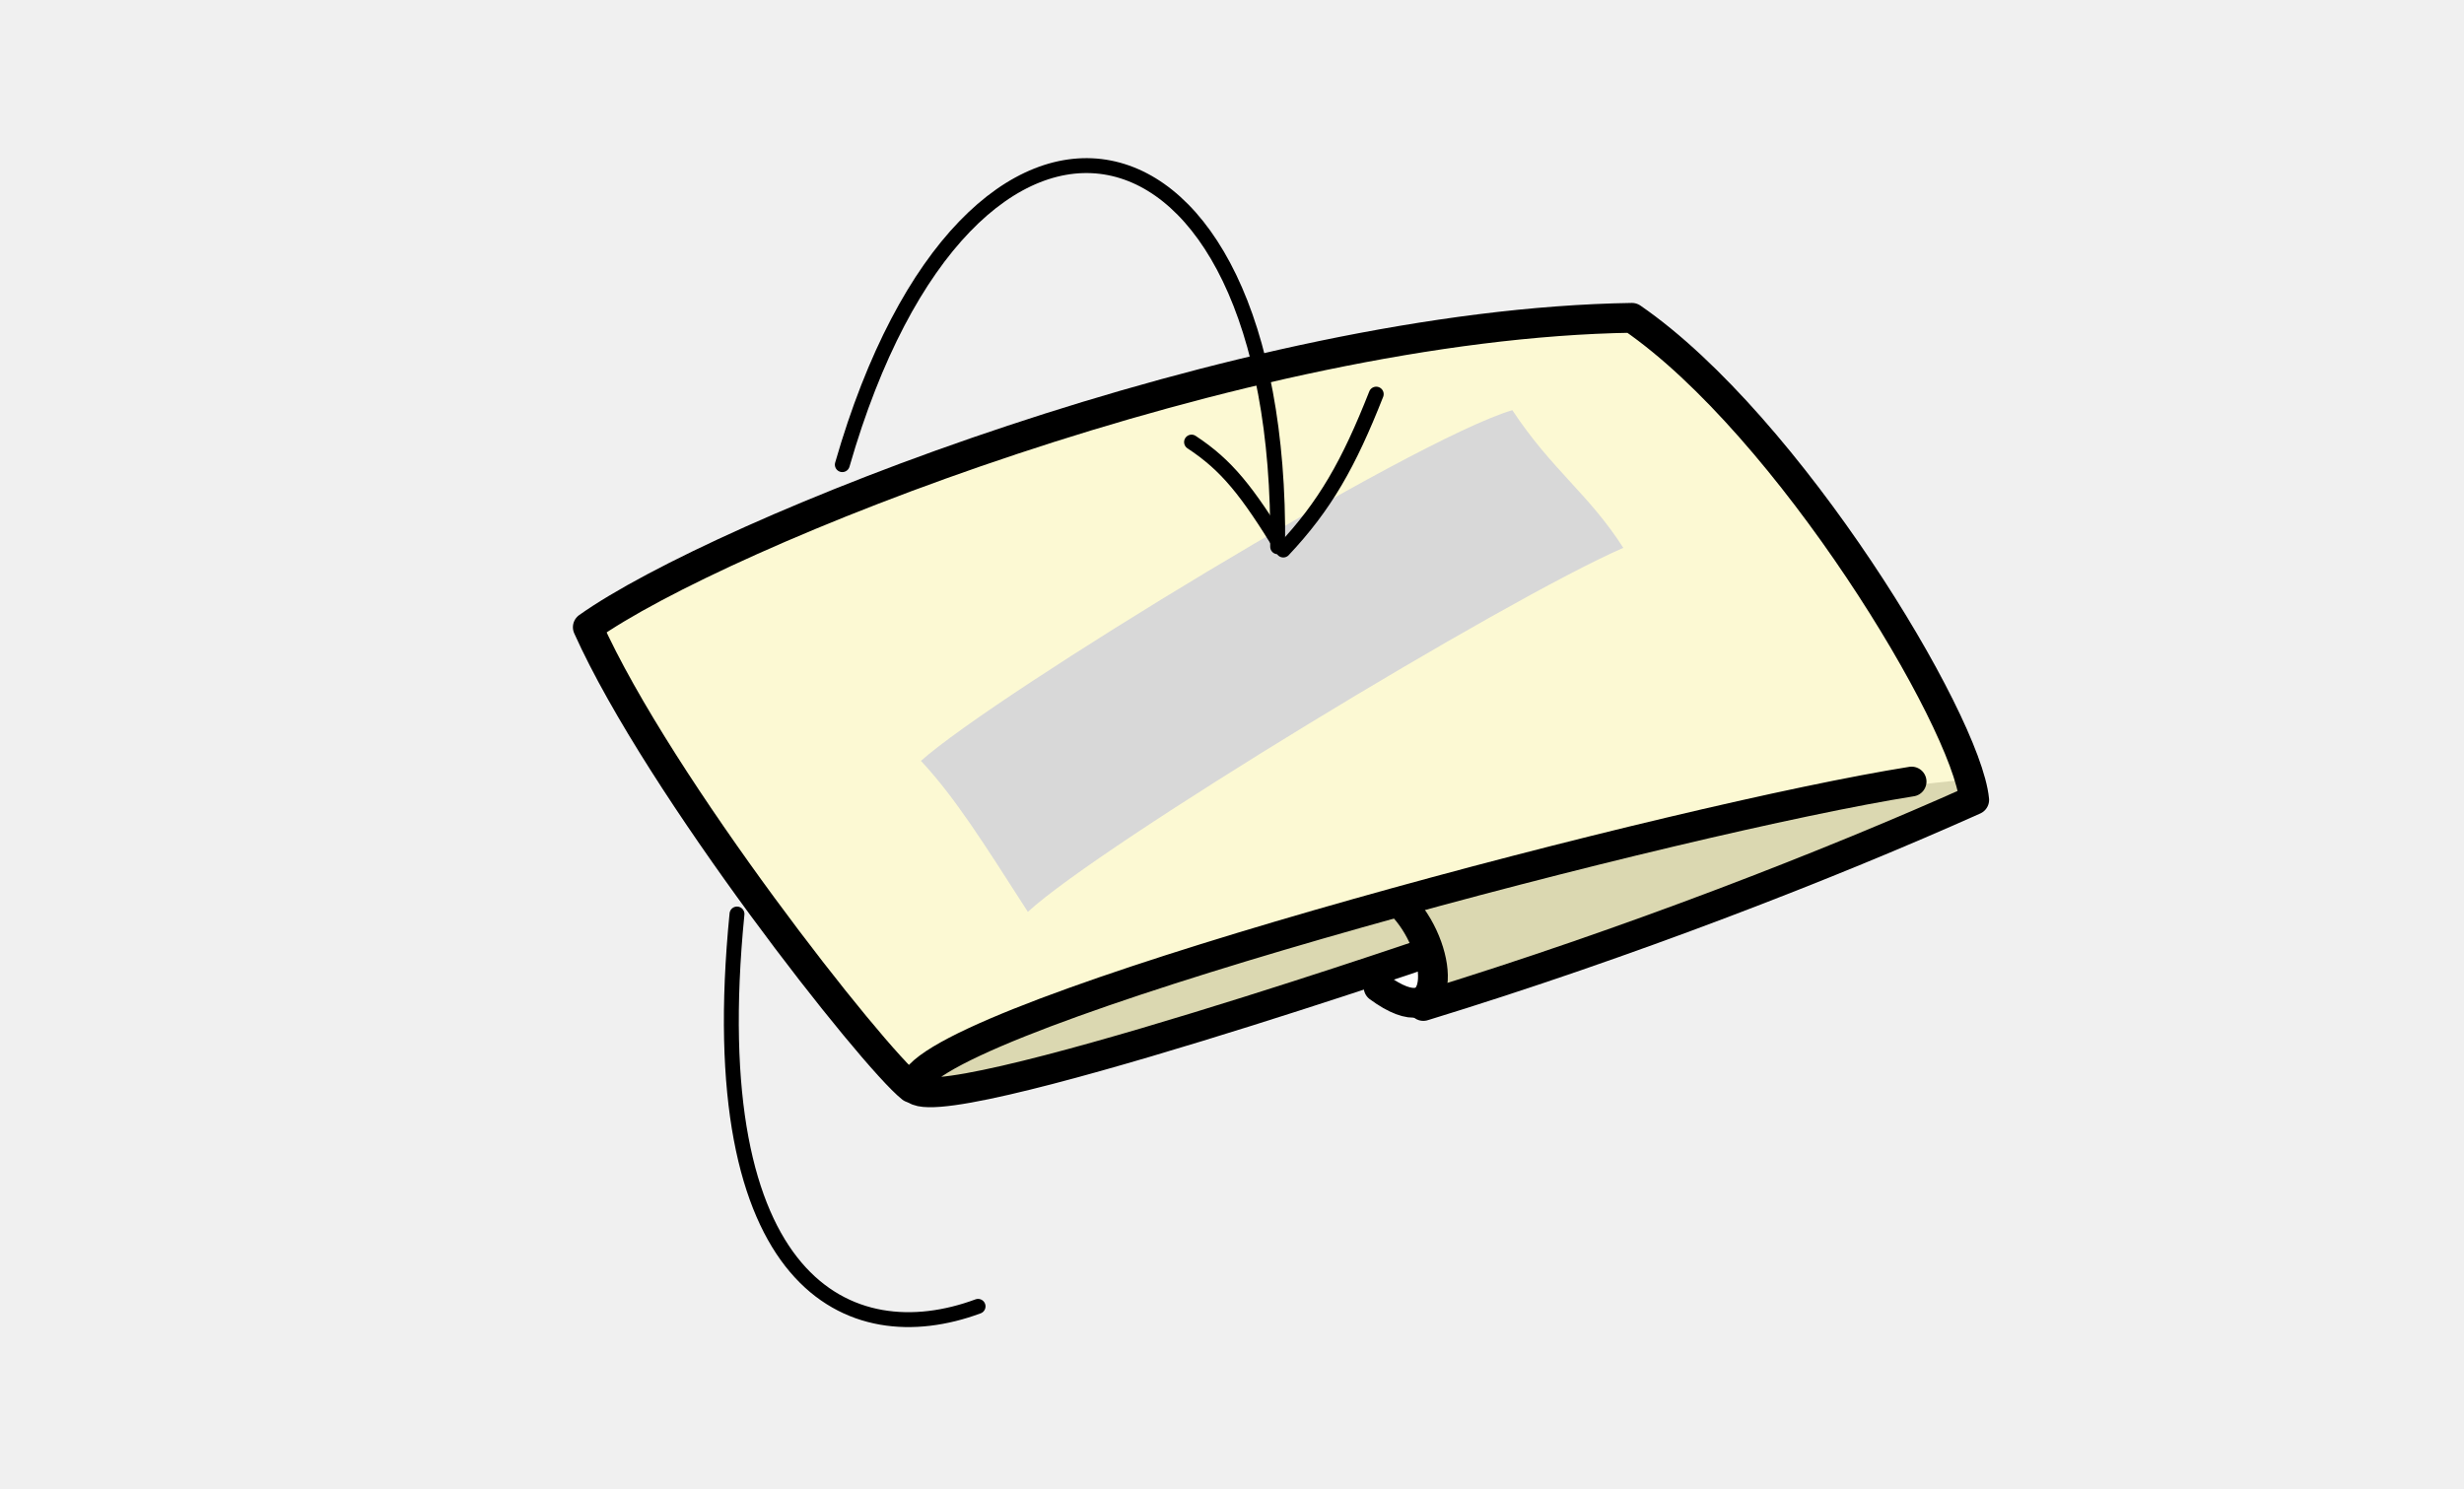
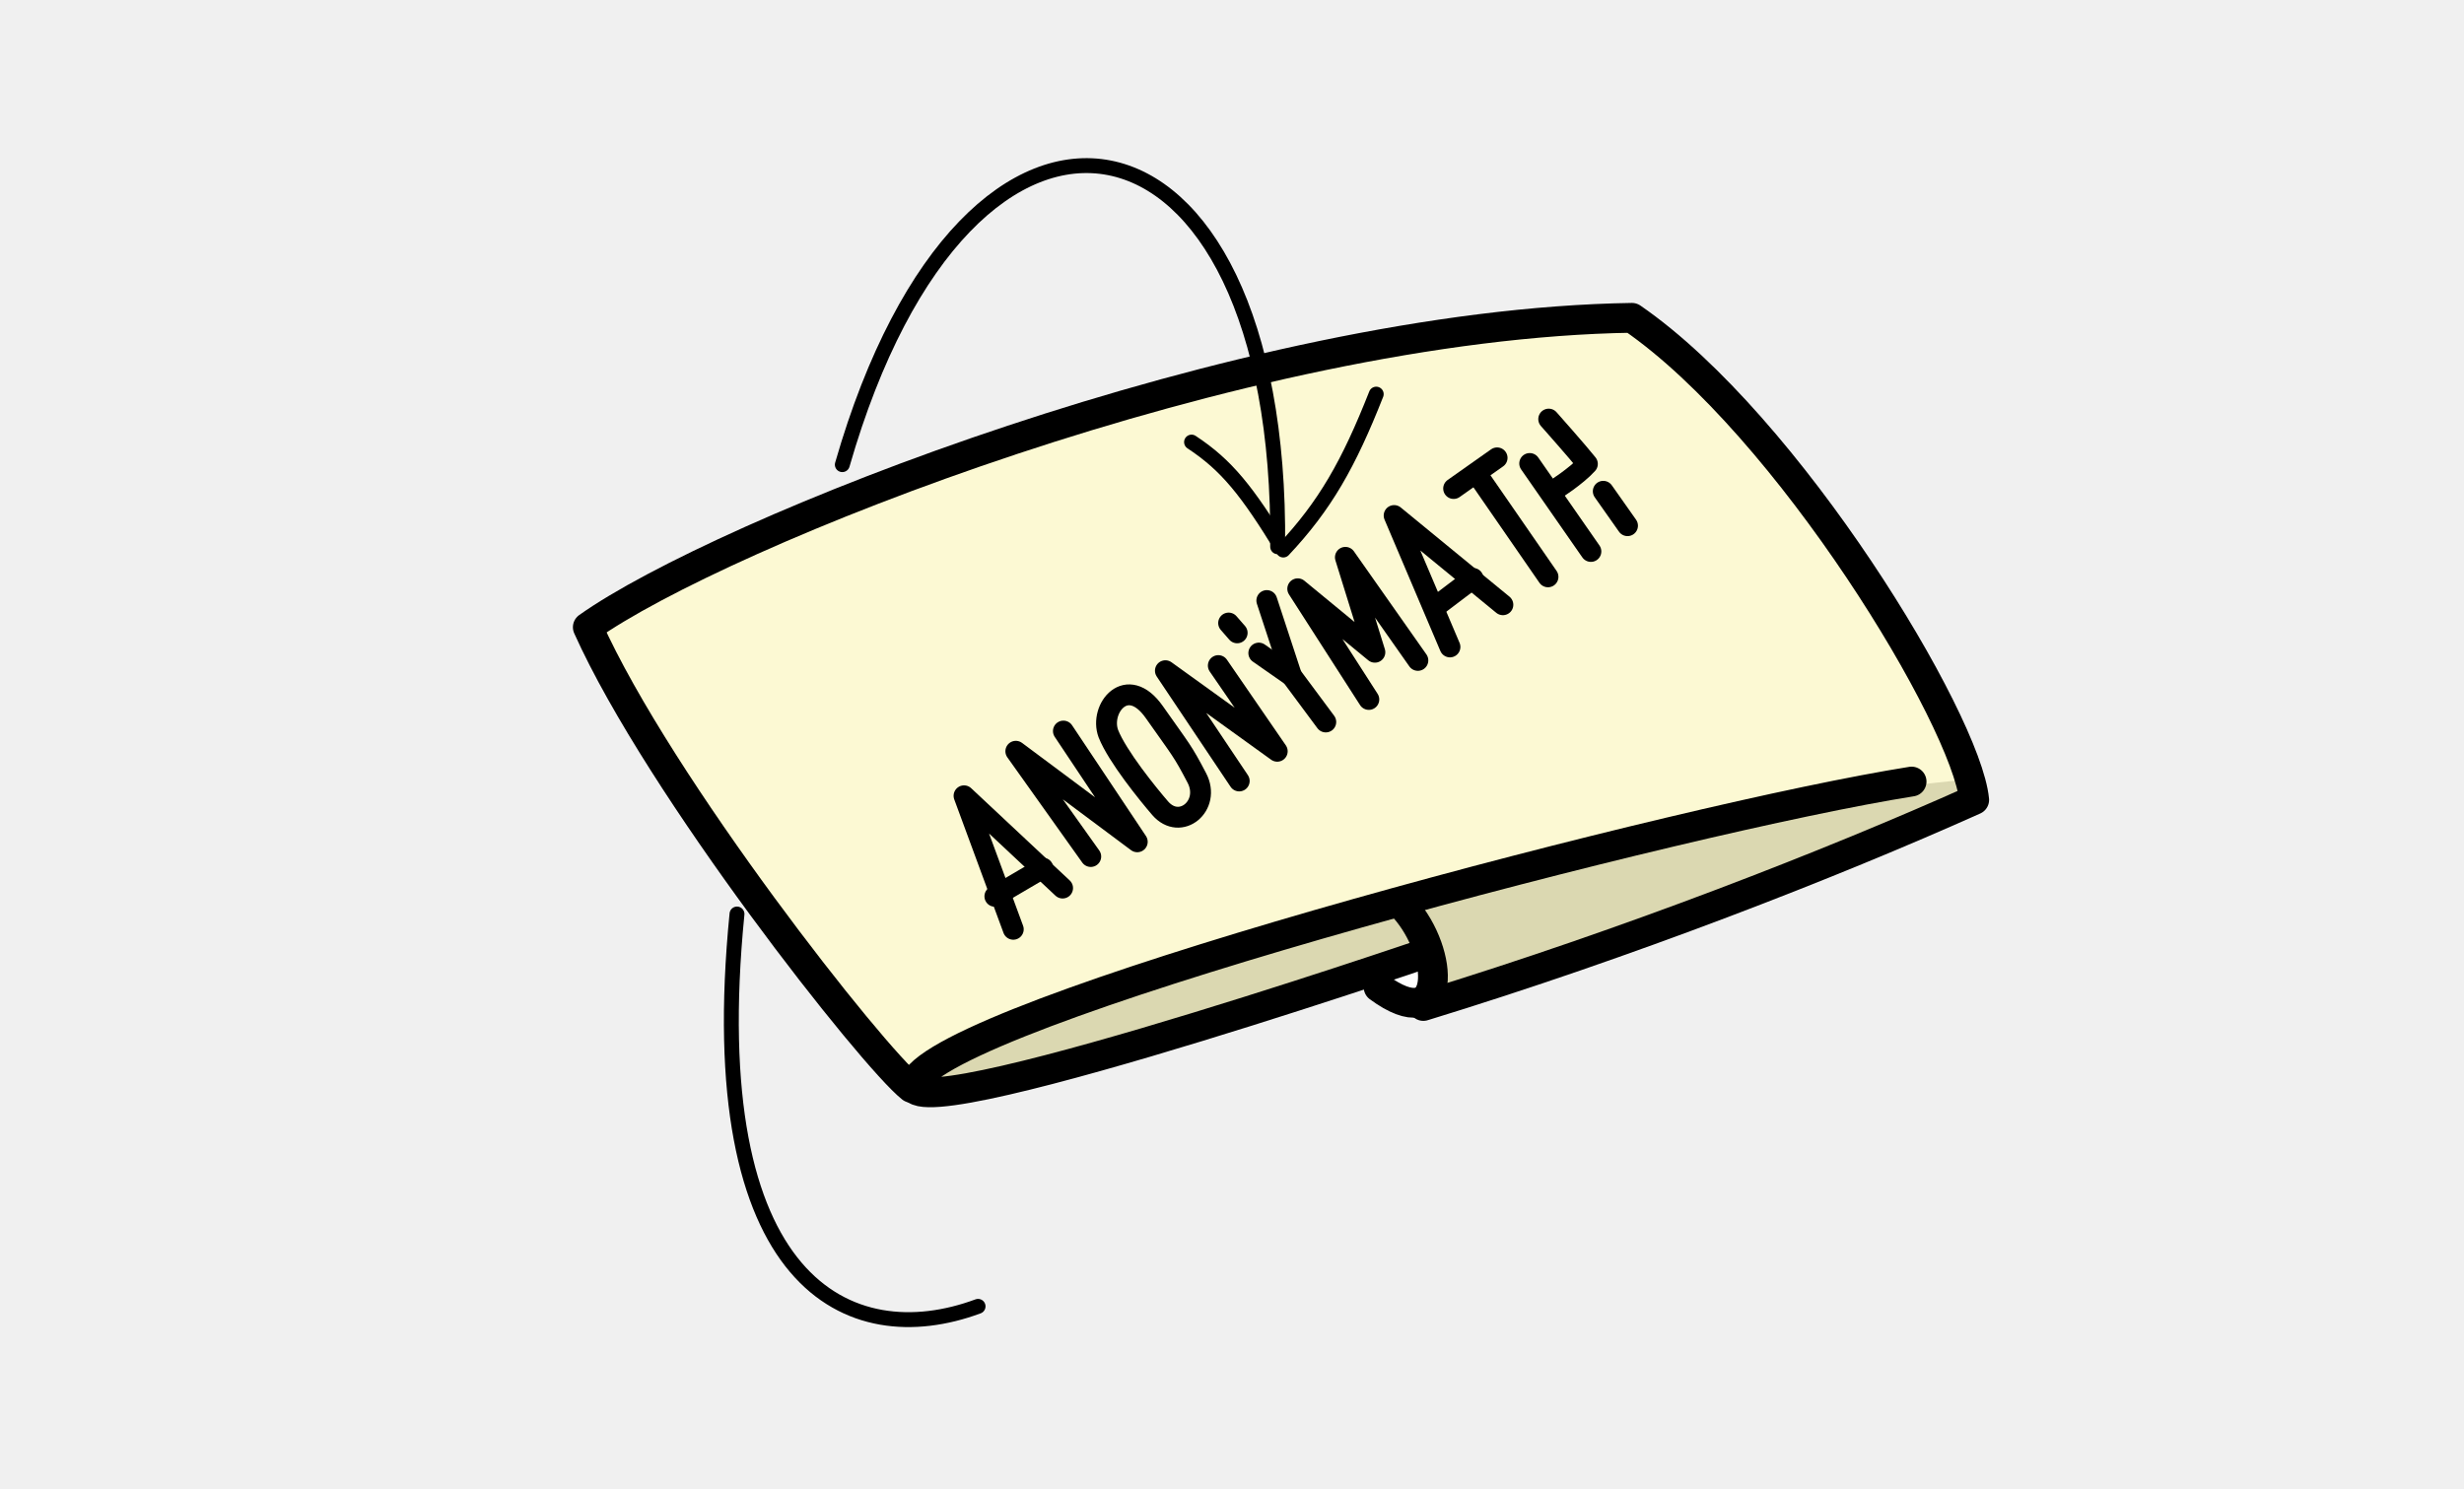
<svg xmlns="http://www.w3.org/2000/svg" width="82.697mm" height="49.972mm" viewBox="0 0 82.697 49.972" version="1.1" id="svg1073">
  <defs id="defs1070" />
  <path style="fill:#ffffff;fill-opacity:1;stroke:none;stroke-width:0.265px;stroke-linecap:butt;stroke-linejoin:miter;stroke-opacity:1" d="m 44.656,32.001 c 2.357,3.025 5.038,1.123 2.926,-1.08 -2.113,-2.204 -4.817,-1.734 -2.926,1.08 z" id="path35424" />
  <path style="fill:#dbd8b1;fill-opacity:1;stroke:none;stroke-width:0.265px;stroke-linecap:butt;stroke-linejoin:miter;stroke-opacity:1" d="m 48.022,31.7 c 0,0 -16.735,5.385 -17.57,4.791 -0.835,-0.594 7.581,-15.191 16.634,-15.334 9.053,-0.143 19.092,3.41 19.279,5.313 0.187,1.903 -13.701,5.87 -18.363,7.266 -0.046,-0.62 0.019,-2.037 0.019,-2.037 z" id="path23564" />
  <path style="fill:#fcf9d3;fill-opacity:1;stroke:none;stroke-width:0.265px;stroke-linecap:butt;stroke-linejoin:miter;stroke-opacity:1" d="m 19.37,21.262 11.146,15.448 c 0.905,-2.514 23.533,-9.498 35.64,-10.554 -2.589,-5.601 -4.886,-10.667 -11.384,-15.487 -10.884,1.029 -22.375,3.715 -35.402,10.593 z" id="path21003" />
  <path style="fill:none;stroke:#000000;stroke-width:1;stroke-linecap:round;stroke-linejoin:round;stroke-miterlimit:4;stroke-dasharray:none;stroke-opacity:1" d="m 64.157,26.235 c -7.721,1.226 -30.826,7.295 -33.282,9.849 -2.456,2.555 17.059,-4.115 17.059,-4.115" id="path13584" />
  <path style="fill:none;stroke:#000000;stroke-width:1;stroke-linecap:round;stroke-linejoin:round;stroke-miterlimit:4;stroke-dasharray:none;stroke-opacity:1" d="m 47.134,30.473 c 1.359,1.526 1.445,4.361 -0.865,2.665" id="path14471" />
  <path style="fill:none;stroke:#000000;stroke-width:1;stroke-linecap:round;stroke-linejoin:round;stroke-miterlimit:4;stroke-dasharray:none;stroke-opacity:1" d="m 47.77,33.768 c 6.847,-2.096 13.712,-4.777 18.488,-6.918 -0.262,-2.678 -6.221,-12.555 -11.486,-16.181 -13.124,0.201 -30.643,7.257 -35.044,10.385 2.407,5.362 9.568,14.439 10.862,15.462" id="path14696" />
-   <path style="fill:#d8d8d8;fill-opacity:1;stroke:none;stroke-width:0.265px;stroke-linecap:butt;stroke-linejoin:miter;stroke-opacity:1" d="m 30.909,25.54 c 2.523,-2.249 16.513,-10.785 19.848,-11.772 1.327,2.009 2.577,2.823 3.724,4.622 -3.97,1.729 -17.535,9.959 -19.984,12.219 -1.485,-2.31 -2.427,-3.821 -3.588,-5.069 z" id="path19157" />
  <path style="fill:none;stroke:#000000;stroke-width:0.5;stroke-linecap:round;stroke-linejoin:round;stroke-miterlimit:4;stroke-dasharray:none;stroke-opacity:1" d="m 39.991,14.84 c 1.181,0.778 1.862,1.631 3.079,3.623 1.401,-1.489 2.195,-2.889 3.119,-5.233" id="path29094" />
  <path style="fill:none;stroke:#000000;stroke-width:0.5;stroke-linecap:round;stroke-linejoin:round;stroke-miterlimit:4;stroke-dasharray:none;stroke-opacity:1" d="M 42.881,18.353 C 43.04,2.927 32.529,0.778 28.27,15.597" id="path29281" />
  <path style="fill:none;stroke:#000000;stroke-width:0.5;stroke-linecap:round;stroke-linejoin:round;stroke-miterlimit:4;stroke-dasharray:none;stroke-opacity:1" d="m 32.826,43.851 c -4.305,1.596 -9.324,-0.714 -8.091,-13.17" id="path29593" />
+   <g id="g6180" style="stroke:#000000;stroke-opacity:1">
+     <path style="fill:none;stroke:#000000;stroke-width:0.7;stroke-linecap:round;stroke-linejoin:round;stroke-miterlimit:4;stroke-dasharray:none;stroke-opacity:1" d="m 34.008,31.194 -1.653,-4.481 3.308,3.097" id="path1555" />
+     <path style="fill:none;stroke:#000000;stroke-width:0.7;stroke-linecap:round;stroke-linejoin:round;stroke-miterlimit:4;stroke-dasharray:none;stroke-opacity:1" d="m 33.39,30.087 1.612,-0.947" id="path1722" />
+     <path style="fill:none;stroke:#000000;stroke-width:0.7;stroke-linecap:round;stroke-linejoin:round;stroke-miterlimit:4;stroke-dasharray:none;stroke-opacity:1" d="m 36.608,28.751 -2.515,-3.533 4.076,3.039 -2.479,-3.717" id="path1959" />
+     <path style="fill:none;stroke:#000000;stroke-width:0.7;stroke-linecap:butt;stroke-linejoin:miter;stroke-miterlimit:4;stroke-dasharray:none;stroke-opacity:1" d="m 37.199,24.628 c -0.314,-0.844 0.627,-2.026 1.541,-0.726 0.914,1.3 0.941,1.279 1.428,2.211 0.488,0.932 -0.558,1.796 -1.231,1.016 -0.404,-0.468 -1.436,-1.736 -1.738,-2.501 z" id="path2553" />
+     <path style="fill:none;stroke:#000000;stroke-width:0.7;stroke-linecap:round;stroke-linejoin:round;stroke-miterlimit:4;stroke-dasharray:none;stroke-opacity:1" d="m 41.591,26.215 -2.478,-3.701 3.754,2.704 -1.978,-2.876" id="path3272" />
+     <path style="fill:none;stroke:#000000;stroke-width:0.7;stroke-linecap:round;stroke-linejoin:round;stroke-miterlimit:4;stroke-dasharray:none;stroke-opacity:1" d="m 41.235,20.914 0.287,0.329" id="path3439" />
+     <path style="fill:none;stroke:#000000;stroke-width:0.7;stroke-linecap:round;stroke-linejoin:round;stroke-miterlimit:4;stroke-dasharray:none;stroke-opacity:1" d="m 42.248,21.922 1.101,0.768" id="path3606" />
+     <path style="fill:none;stroke:#000000;stroke-width:0.7;stroke-linecap:round;stroke-linejoin:round;stroke-miterlimit:4;stroke-dasharray:none;stroke-opacity:1" d="m 42.517,20.159 0.831,2.53 1.148,1.546" id="path3806" />
+     <path style="fill:none;stroke:#000000;stroke-width:0.7;stroke-linecap:round;stroke-linejoin:round;stroke-miterlimit:4;stroke-dasharray:none;stroke-opacity:1" d="m 45.941,23.479 -2.386,-3.715 2.589,2.13 -0.99,-3.186 2.433,3.46" id="path3973" />
+     <path style="fill:none;stroke:#000000;stroke-width:0.7;stroke-linecap:round;stroke-linejoin:round;stroke-miterlimit:4;stroke-dasharray:none;stroke-opacity:1" d="M 48.787,16.398 50.246,15.369" id="path4173" />
+     <path style="fill:none;stroke:#000000;stroke-width:0.7;stroke-linecap:round;stroke-linejoin:round;stroke-miterlimit:4;stroke-dasharray:none;stroke-opacity:1" d="m 49.577,15.924 2.377,3.439" id="path4373" />
+     <path style="fill:none;stroke:#000000;stroke-width:0.7;stroke-linecap:round;stroke-linejoin:round;stroke-miterlimit:4;stroke-dasharray:none;stroke-opacity:1" d="m 48.664,21.716 -1.874,-4.411 3.65,2.995" id="path4573" />
+     <path style="fill:none;stroke:#000000;stroke-width:0.7;stroke-linecap:round;stroke-linejoin:round;stroke-miterlimit:4;stroke-dasharray:none;stroke-opacity:1" d="m 48.243,20.32 1.195,-0.905" id="path4740" />
+     <path style="fill:none;stroke:#000000;stroke-width:0.7;stroke-linecap:round;stroke-linejoin:round;stroke-miterlimit:4;stroke-dasharray:none;stroke-opacity:1" d="m 51.34,15.558 2.054,2.953" id="path4907" />
+     <path style="fill:none;stroke:#000000;stroke-width:0.7;stroke-linecap:round;stroke-linejoin:round;stroke-miterlimit:4;stroke-dasharray:none;stroke-opacity:1" d="m 53.809,16.491 0.814,1.155" id="path5041" />
+     <path style="fill:none;stroke:#000000;stroke-width:0.7;stroke-linecap:round;stroke-linejoin:round;stroke-miterlimit:4;stroke-dasharray:none;stroke-opacity:1" d="m 51.978,14.068 c 0,0 0.995,1.122 1.298,1.505 -0.375,0.416 -1.113,0.881 -1.113,0.881" id="path5369" />
+   </g>
</svg>
